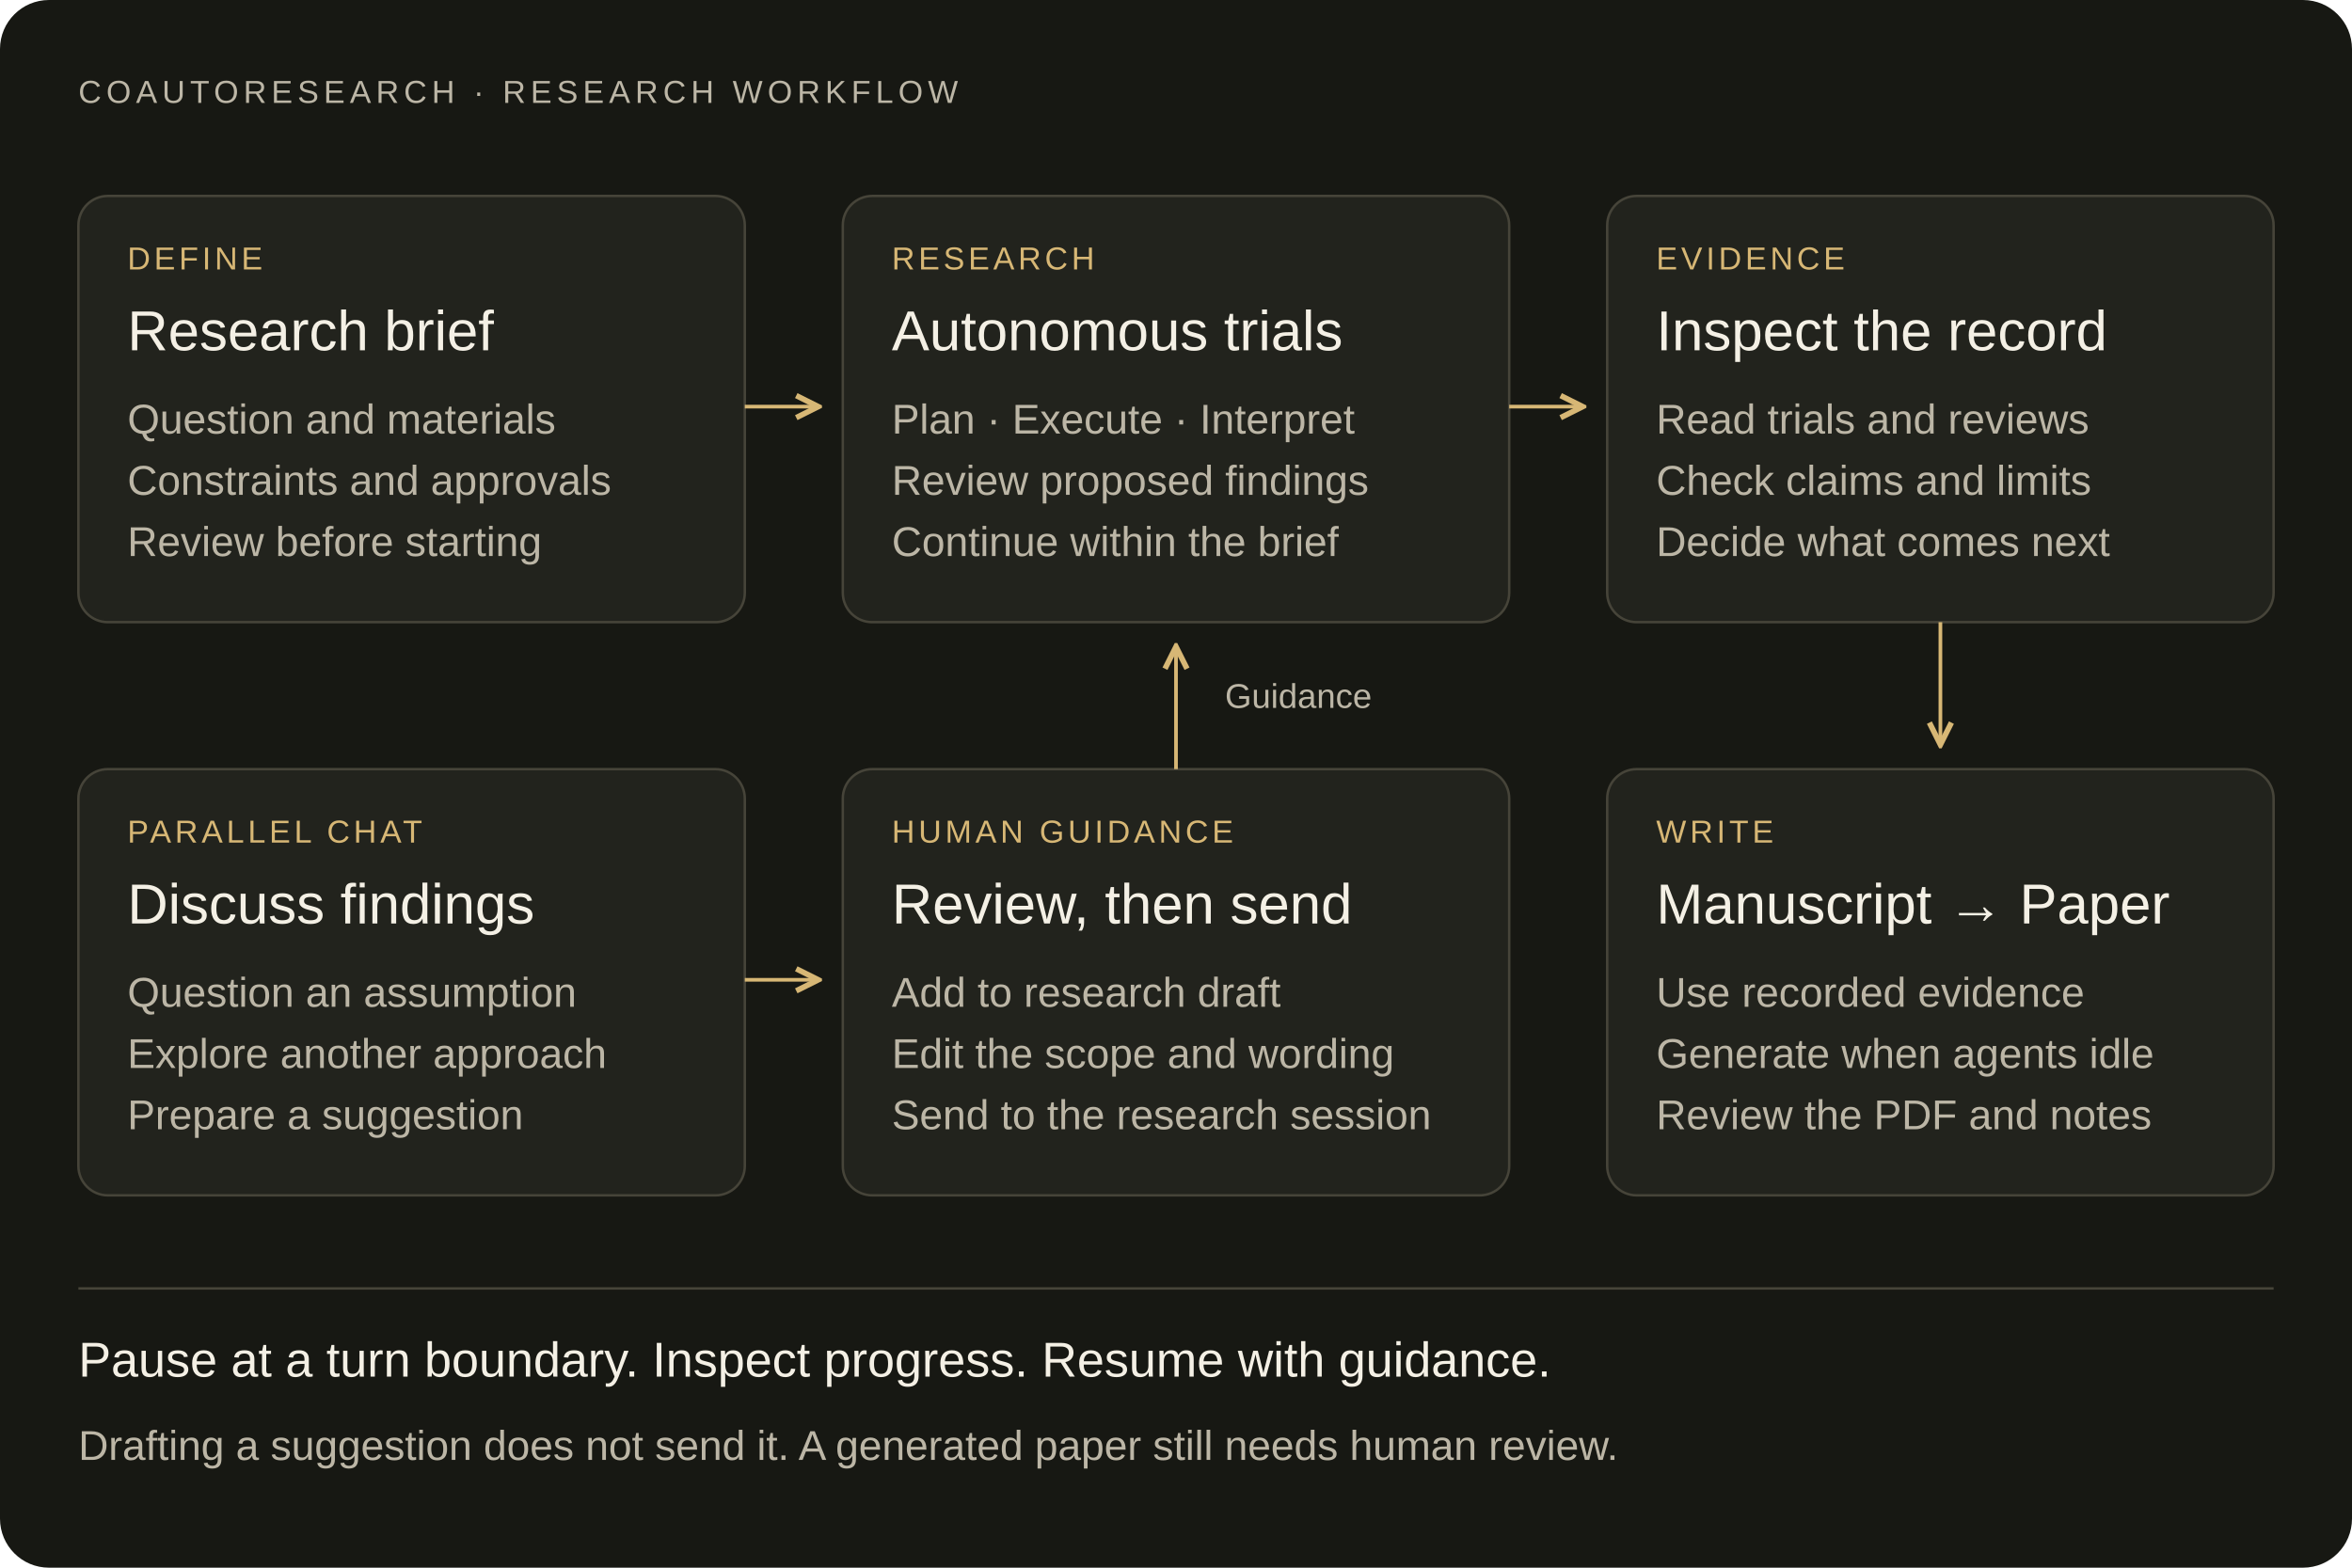
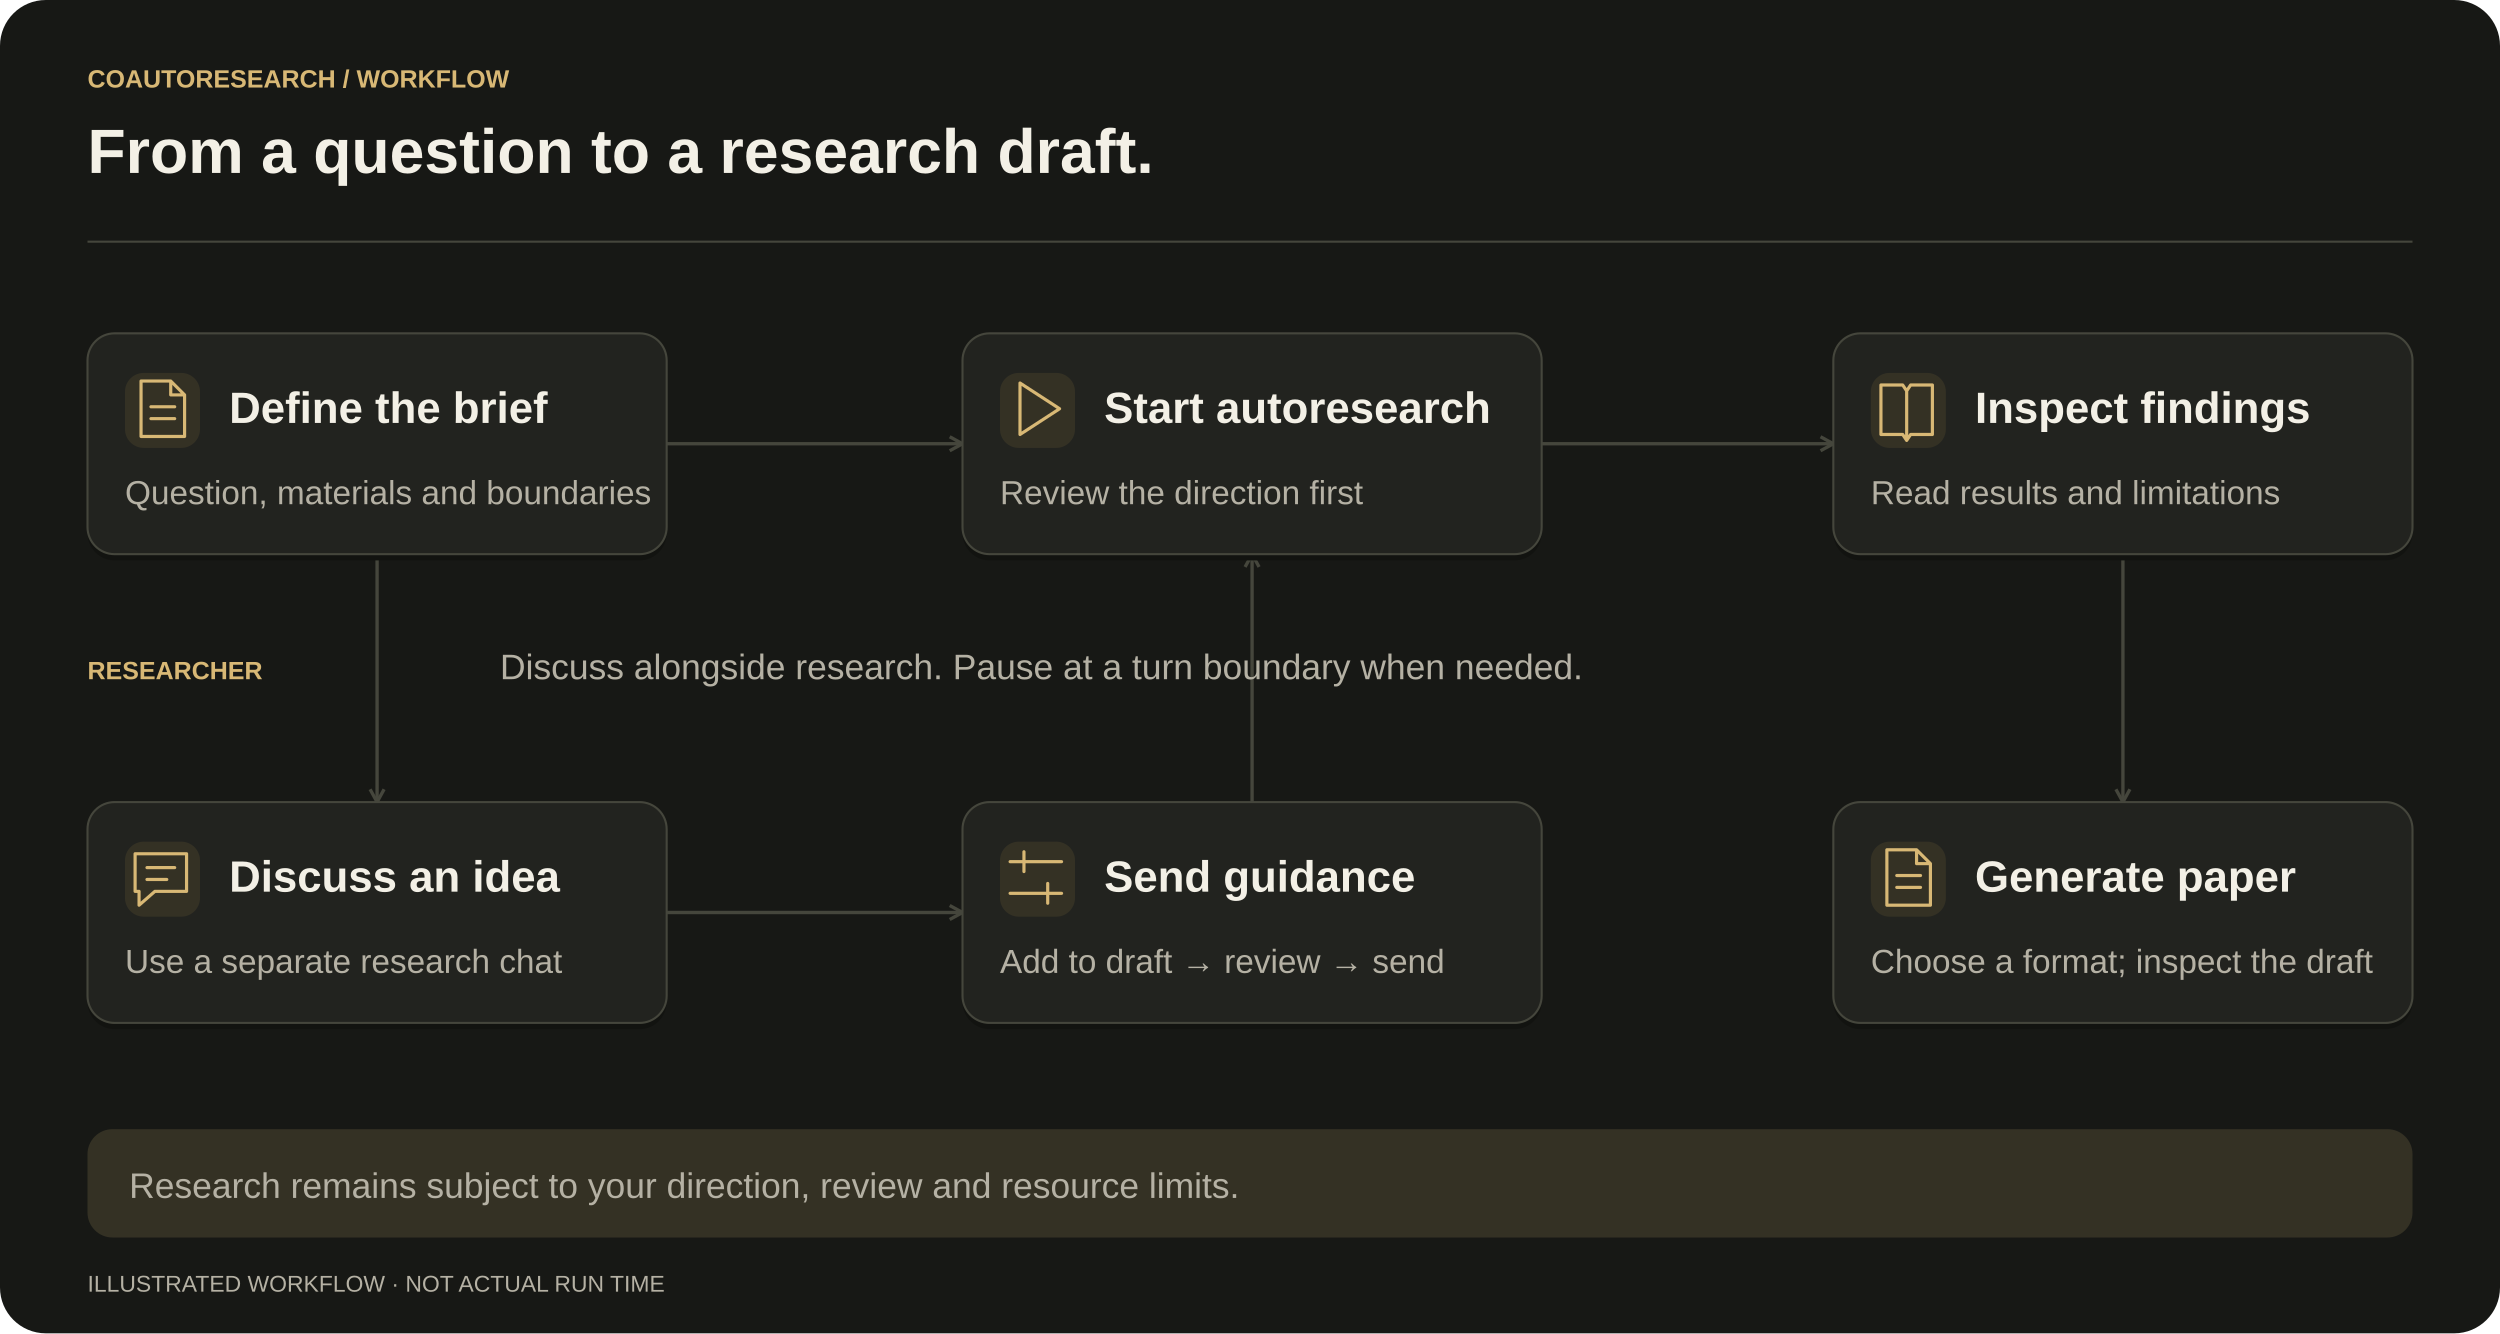
- <svg xmlns="http://www.w3.org/2000/svg" width="960" height="640" viewBox="0 0 960 640" role="img" aria-labelledby="title desc">
-   <defs>
-     <marker id="arrow" markerWidth="8" markerHeight="8" refX="7" refY="4" orient="auto-start-reverse">
-       <path d="M1 1 L7 4 L1 7" fill="none" stroke="#d7b775" stroke-width="1.5" />
-     </marker>
-   </defs>
-   <rect width="960" height="640" rx="20" fill="#171813" />
+ <svg xmlns="http://www.w3.org/2000/svg" width="1200" height="640" viewBox="0 0 1200 640" role="img">
+   <rect width="1200" height="640" rx="22" fill="#171815" />
  <g font-family="Arial, Helvetica, sans-serif">
-     <text x="32" y="42" fill="#bcb6a6" font-size="13" letter-spacing="2">COAUTORESEARCH · RESEARCH WORKFLOW</text>
-     <rect x="32" y="80" width="272" height="174" rx="12" fill="#22231d" stroke="#464439" />
-     <text x="52" y="110" fill="#d7b775" font-size="13" letter-spacing="1.5">DEFINE</text>
-     <text x="52" y="143" fill="#f4f0e5" font-size="23">Research brief</text>
-     <text x="52" y="177" fill="#bcb6a6" font-size="17">Question and materials</text>
-     <text x="52" y="202" fill="#bcb6a6" font-size="17">Constraints and approvals</text>
-     <text x="52" y="227" fill="#bcb6a6" font-size="17">Review before starting</text>
-     <rect x="344" y="80" width="272" height="174" rx="12" fill="#22231d" stroke="#464439" />
-     <text x="364" y="110" fill="#d7b775" font-size="13" letter-spacing="1.5">RESEARCH</text>
-     <text x="364" y="143" fill="#f4f0e5" font-size="23">Autonomous trials</text>
-     <text x="364" y="177" fill="#bcb6a6" font-size="17">Plan · Execute · Interpret</text>
-     <text x="364" y="202" fill="#bcb6a6" font-size="17">Review proposed findings</text>
-     <text x="364" y="227" fill="#bcb6a6" font-size="17">Continue within the brief</text>
-     <rect x="656" y="80" width="272" height="174" rx="12" fill="#22231d" stroke="#464439" />
-     <text x="676" y="110" fill="#d7b775" font-size="13" letter-spacing="1.5">EVIDENCE</text>
-     <text x="676" y="143" fill="#f4f0e5" font-size="23">Inspect the record</text>
-     <text x="676" y="177" fill="#bcb6a6" font-size="17">Read trials and reviews</text>
-     <text x="676" y="202" fill="#bcb6a6" font-size="17">Check claims and limits</text>
-     <text x="676" y="227" fill="#bcb6a6" font-size="17">Decide what comes next</text>
-     <path d="M304 166 H334" fill="none" stroke="#d7b775" stroke-width="1.5" marker-end="url(#arrow)" />
-     <path d="M616 166 H646" fill="none" stroke="#d7b775" stroke-width="1.5" marker-end="url(#arrow)" />
-     <rect x="32" y="314" width="272" height="174" rx="12" fill="#22231d" stroke="#464439" />
-     <text x="52" y="344" fill="#d7b775" font-size="13" letter-spacing="1.5">PARALLEL CHAT</text>
-     <text x="52" y="377" fill="#f4f0e5" font-size="23">Discuss findings</text>
-     <text x="52" y="411" fill="#bcb6a6" font-size="17">Question an assumption</text>
-     <text x="52" y="436" fill="#bcb6a6" font-size="17">Explore another approach</text>
-     <text x="52" y="461" fill="#bcb6a6" font-size="17">Prepare a suggestion</text>
-     <rect x="344" y="314" width="272" height="174" rx="12" fill="#22231d" stroke="#464439" />
-     <text x="364" y="344" fill="#d7b775" font-size="13" letter-spacing="1.5">HUMAN GUIDANCE</text>
-     <text x="364" y="377" fill="#f4f0e5" font-size="23">Review, then send</text>
-     <text x="364" y="411" fill="#bcb6a6" font-size="17">Add to research draft</text>
-     <text x="364" y="436" fill="#bcb6a6" font-size="17">Edit the scope and wording</text>
-     <text x="364" y="461" fill="#bcb6a6" font-size="17">Send to the research session</text>
-     <path d="M304 400 H334" fill="none" stroke="#d7b775" stroke-width="1.5" marker-end="url(#arrow)" />
-     <path d="M480 314 V264" fill="none" stroke="#d7b775" stroke-width="1.5" marker-end="url(#arrow)" />
-     <text x="500" y="289" fill="#bcb6a6" font-size="14">Guidance</text>
-     <rect x="656" y="314" width="272" height="174" rx="12" fill="#22231d" stroke="#464439" />
-     <text x="676" y="344" fill="#d7b775" font-size="13" letter-spacing="1.5">WRITE</text>
-     <text x="676" y="377" fill="#f4f0e5" font-size="23">Manuscript → Paper</text>
-     <text x="676" y="411" fill="#bcb6a6" font-size="17">Use recorded evidence</text>
-     <text x="676" y="436" fill="#bcb6a6" font-size="17">Generate when agents idle</text>
-     <text x="676" y="461" fill="#bcb6a6" font-size="17">Review the PDF and notes</text>
-     <path d="M792 254 V304" fill="none" stroke="#d7b775" stroke-width="1.5" marker-end="url(#arrow)" />
-     <path d="M32 526 H928" stroke="#464439" />
-     <text x="32" y="562" fill="#f4f0e5" font-size="20">Pause at a turn boundary. Inspect progress. Resume with guidance.</text>
-     <text x="32" y="596" fill="#bcb6a6" font-size="17">Drafting a suggestion does not send it. A generated paper still needs human review.</text>
+     <path d="M320.00 213.00 L462.00 213.00" fill="none" stroke="#45463c" stroke-width="1.6" stroke-linejoin="round" />
+     <path d="M455.857 216.356 L462 213 L455.857 209.644" stroke="#45463c" stroke-width="1.6" fill="none" />
+     <path d="M740.00 213.00 L880.00 213.00" fill="none" stroke="#45463c" stroke-width="1.6" stroke-linejoin="round" />
+     <path d="M873.857 216.356 L880 213 L873.857 209.644" stroke="#45463c" stroke-width="1.6" fill="none" />
+     <path d="M181.00 266.00 L181.00 385.00" fill="none" stroke="#45463c" stroke-width="1.6" stroke-linejoin="round" />
+     <path d="M177.644 378.857 L181 385 L184.356 378.857" stroke="#45463c" stroke-width="1.6" fill="none" />
+     <path d="M320.00 438.00 L462.00 438.00" fill="none" stroke="#45463c" stroke-width="1.6" stroke-linejoin="round" />
+     <path d="M455.857 441.356 L462 438 L455.857 434.644" stroke="#45463c" stroke-width="1.6" fill="none" />
+     <path d="M601.00 385.00 L601.00 266.00" fill="none" stroke="#45463c" stroke-width="1.6" stroke-linejoin="round" />
+     <path d="M604.356 272.143 L601 266 L597.644 272.143" stroke="#45463c" stroke-width="1.6" fill="none" />
+     <path d="M1019.00 266.00 L1019.00 385.00" fill="none" stroke="#45463c" stroke-width="1.6" stroke-linejoin="round" />
+     <path d="M1015.644 378.857 L1019 385 L1022.356 378.857" stroke="#45463c" stroke-width="1.6" fill="none" />
+     <text x="42" y="42" fill="#d8b875" font-size="12" font-weight="600" text-anchor="start">COAUTORESEARCH / WORKFLOW</text>
+     <text x="42" y="83" fill="#f3f0e6" font-size="30" font-weight="600" text-anchor="start">From a question to a research draft.</text>
+     <rect x="42" y="163" width="278" height="106" rx="13" fill="#121310" />
+     <rect x="42" y="160" width="278" height="106" rx="13" fill="#22231f" stroke="#45463c" />
+     <rect x="60" y="179" width="36" height="36" rx="9" fill="#343124" />
+     <path d="M6 2 H21 L28 9 V30 H6 Z M21 2 V9 H28 M11 15 H23 M11 21 H23" transform="translate(62,181) scale(.95)" stroke="#d8b875" stroke-width="1.6" stroke-linejoin="round" stroke-linecap="round" fill="none" />
+     <text x="110" y="203" fill="#f3f0e6" font-size="21" font-weight="600" text-anchor="start">Define the brief</text>
+     <text x="60" y="242" fill="#b5b1a4" font-size="16" font-weight="400" text-anchor="start">Question, materials and boundaries</text>
+     <rect x="462" y="163" width="278" height="106" rx="13" fill="#121310" />
+     <rect x="462" y="160" width="278" height="106" rx="13" fill="#22231f" stroke="#45463c" />
+     <rect x="480" y="179" width="36" height="36" rx="9" fill="#343124" />
+     <path d="M8 3 L28 16 L8 29 Z" transform="translate(482,181) scale(.95)" stroke="#d8b875" stroke-width="1.6" stroke-linejoin="round" stroke-linecap="round" fill="none" />
+     <text x="530" y="203" fill="#f3f0e6" font-size="21" font-weight="600" text-anchor="start">Start autoresearch</text>
+     <text x="480" y="242" fill="#b5b1a4" font-size="16" font-weight="400" text-anchor="start">Review the direction first</text>
+     <rect x="880" y="163" width="278" height="106" rx="13" fill="#121310" />
+     <rect x="880" y="160" width="278" height="106" rx="13" fill="#22231f" stroke="#45463c" />
+     <rect x="898" y="179" width="36" height="36" rx="9" fill="#343124" />
+     <path d="M3 4 H14 L16 7 L18 4 H29 V29 H18 L16 32 L14 29 H3 Z M16 7 V32" transform="translate(900,181) scale(.95)" stroke="#d8b875" stroke-width="1.6" stroke-linejoin="round" stroke-linecap="round" fill="none" />
+     <text x="948" y="203" fill="#f3f0e6" font-size="21" font-weight="600" text-anchor="start">Inspect findings</text>
+     <text x="898" y="242" fill="#b5b1a4" font-size="16" font-weight="400" text-anchor="start">Read results and limitations</text>
+     <rect x="42" y="388" width="278" height="106" rx="13" fill="#121310" />
+     <rect x="42" y="385" width="278" height="106" rx="13" fill="#22231f" stroke="#45463c" />
+     <rect x="60" y="404" width="36" height="36" rx="9" fill="#343124" />
+     <path d="M3 4 H29 V23 H13 L5 30 V23 H3 Z M9 11 H23 M9 17 H19" transform="translate(62,406) scale(.95)" stroke="#d8b875" stroke-width="1.6" stroke-linejoin="round" stroke-linecap="round" fill="none" />
+     <text x="110" y="428" fill="#f3f0e6" font-size="21" font-weight="600" text-anchor="start">Discuss an idea</text>
+     <text x="60" y="467" fill="#b5b1a4" font-size="16" font-weight="400" text-anchor="start">Use a separate research chat</text>
+     <rect x="462" y="388" width="278" height="106" rx="13" fill="#121310" />
+     <rect x="462" y="385" width="278" height="106" rx="13" fill="#22231f" stroke="#45463c" />
+     <rect x="480" y="404" width="36" height="36" rx="9" fill="#343124" />
+     <path d="M3 8 H29 M3 24 H29 M10 3 V13 M22 19 V29" transform="translate(482,406) scale(.95)" stroke="#d8b875" stroke-width="1.6" stroke-linejoin="round" stroke-linecap="round" fill="none" />
+     <text x="530" y="428" fill="#f3f0e6" font-size="21" font-weight="600" text-anchor="start">Send guidance</text>
+     <text x="480" y="467" fill="#b5b1a4" font-size="16" font-weight="400" text-anchor="start">Add to draft → review → send</text>
+     <rect x="880" y="388" width="278" height="106" rx="13" fill="#121310" />
+     <rect x="880" y="385" width="278" height="106" rx="13" fill="#22231f" stroke="#45463c" />
+     <rect x="898" y="404" width="36" height="36" rx="9" fill="#343124" />
+     <path d="M6 2 H21 L28 9 V30 H6 Z M21 2 V9 H28 M11 15 H23 M11 21 H23" transform="translate(900,406) scale(.95)" stroke="#d8b875" stroke-width="1.6" stroke-linejoin="round" stroke-linecap="round" fill="none" />
+     <text x="948" y="428" fill="#f3f0e6" font-size="21" font-weight="600" text-anchor="start">Generate paper</text>
+     <text x="898" y="467" fill="#b5b1a4" font-size="16" font-weight="400" text-anchor="start">Choose a format; inspect the draft</text>
+     <text x="42" y="326" fill="#d8b875" font-size="12" font-weight="600" text-anchor="start">RESEARCHER</text>
+     <text x="240" y="326" fill="#b5b1a4" font-size="17" font-weight="400" text-anchor="start">Discuss alongside research. Pause at a turn boundary when needed.</text>
+     <path d="M42 116 H1158" stroke="#45463c" />
+     <rect x="42" y="542" width="1116" height="52" rx="12" fill="#343124" />
+     <text x="42" y="620" fill="#b5b1a4" font-size="11" font-weight="400" text-anchor="start">ILLUSTRATED WORKFLOW · NOT ACTUAL RUN TIME</text>
+     <text x="62" y="575" fill="#b5b1a4" font-size="17" font-weight="400" text-anchor="start">Research remains subject to your direction, review and resource limits.</text>
  </g>
</svg>
